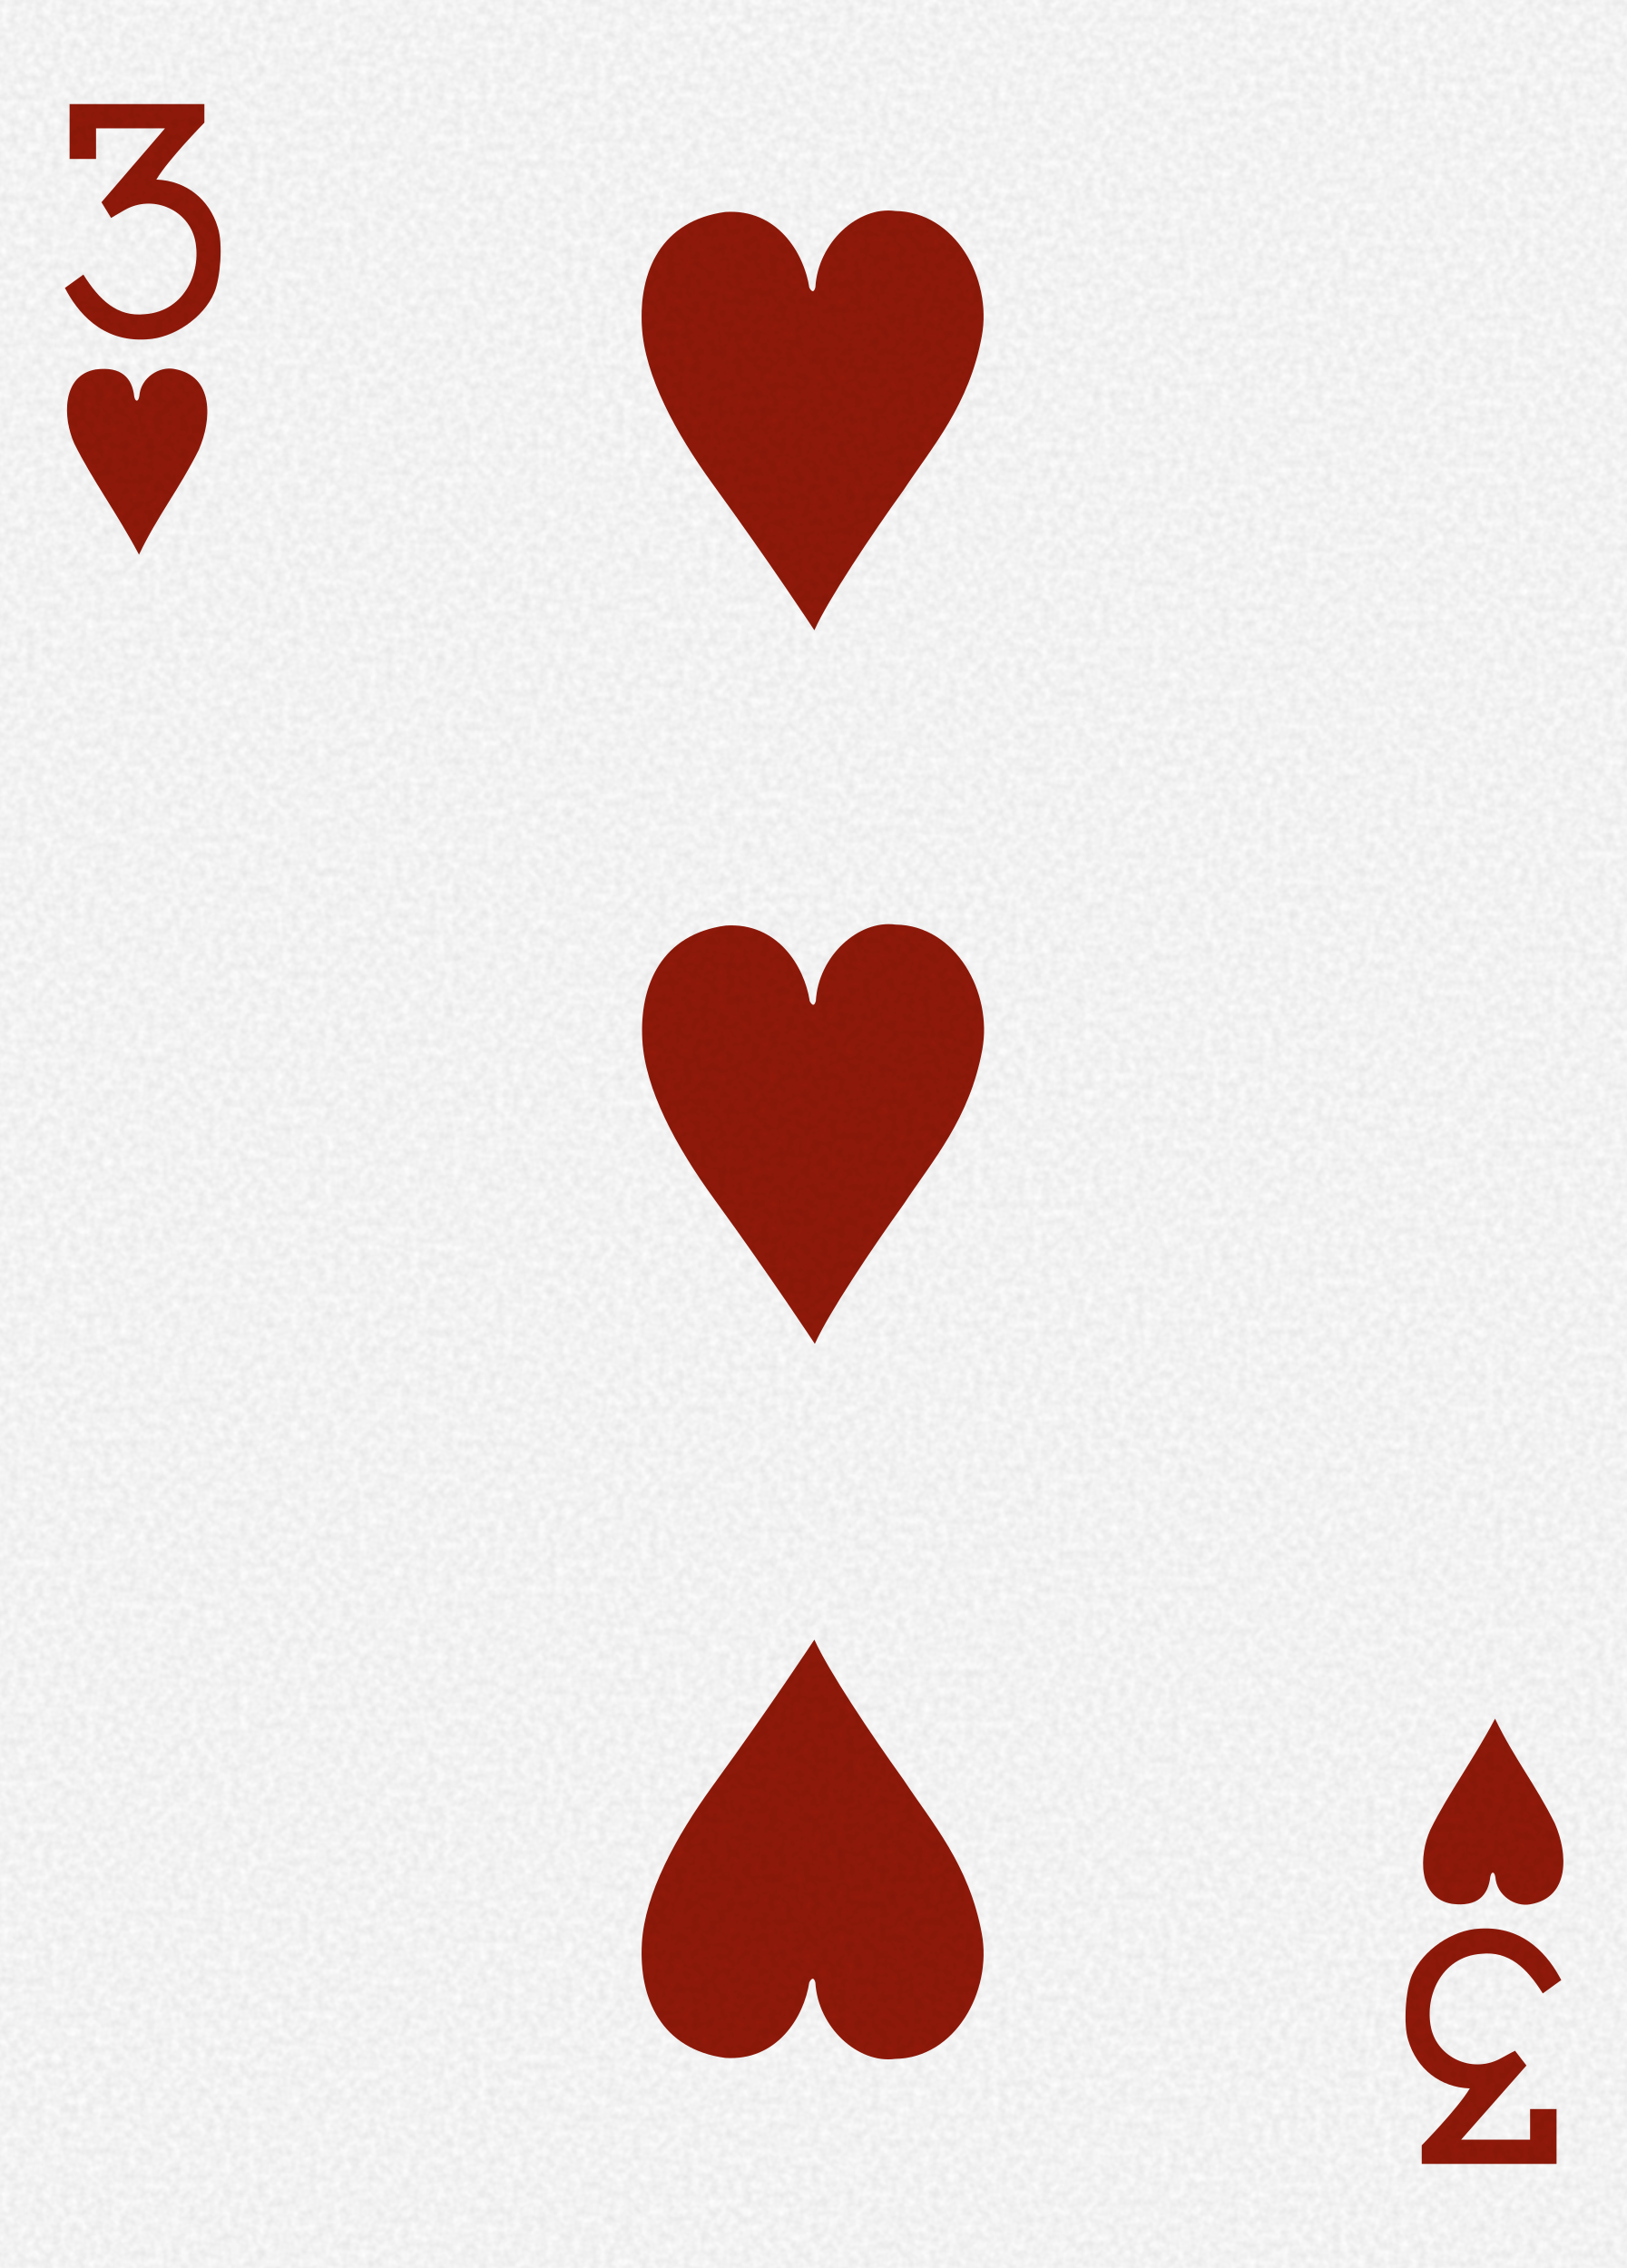
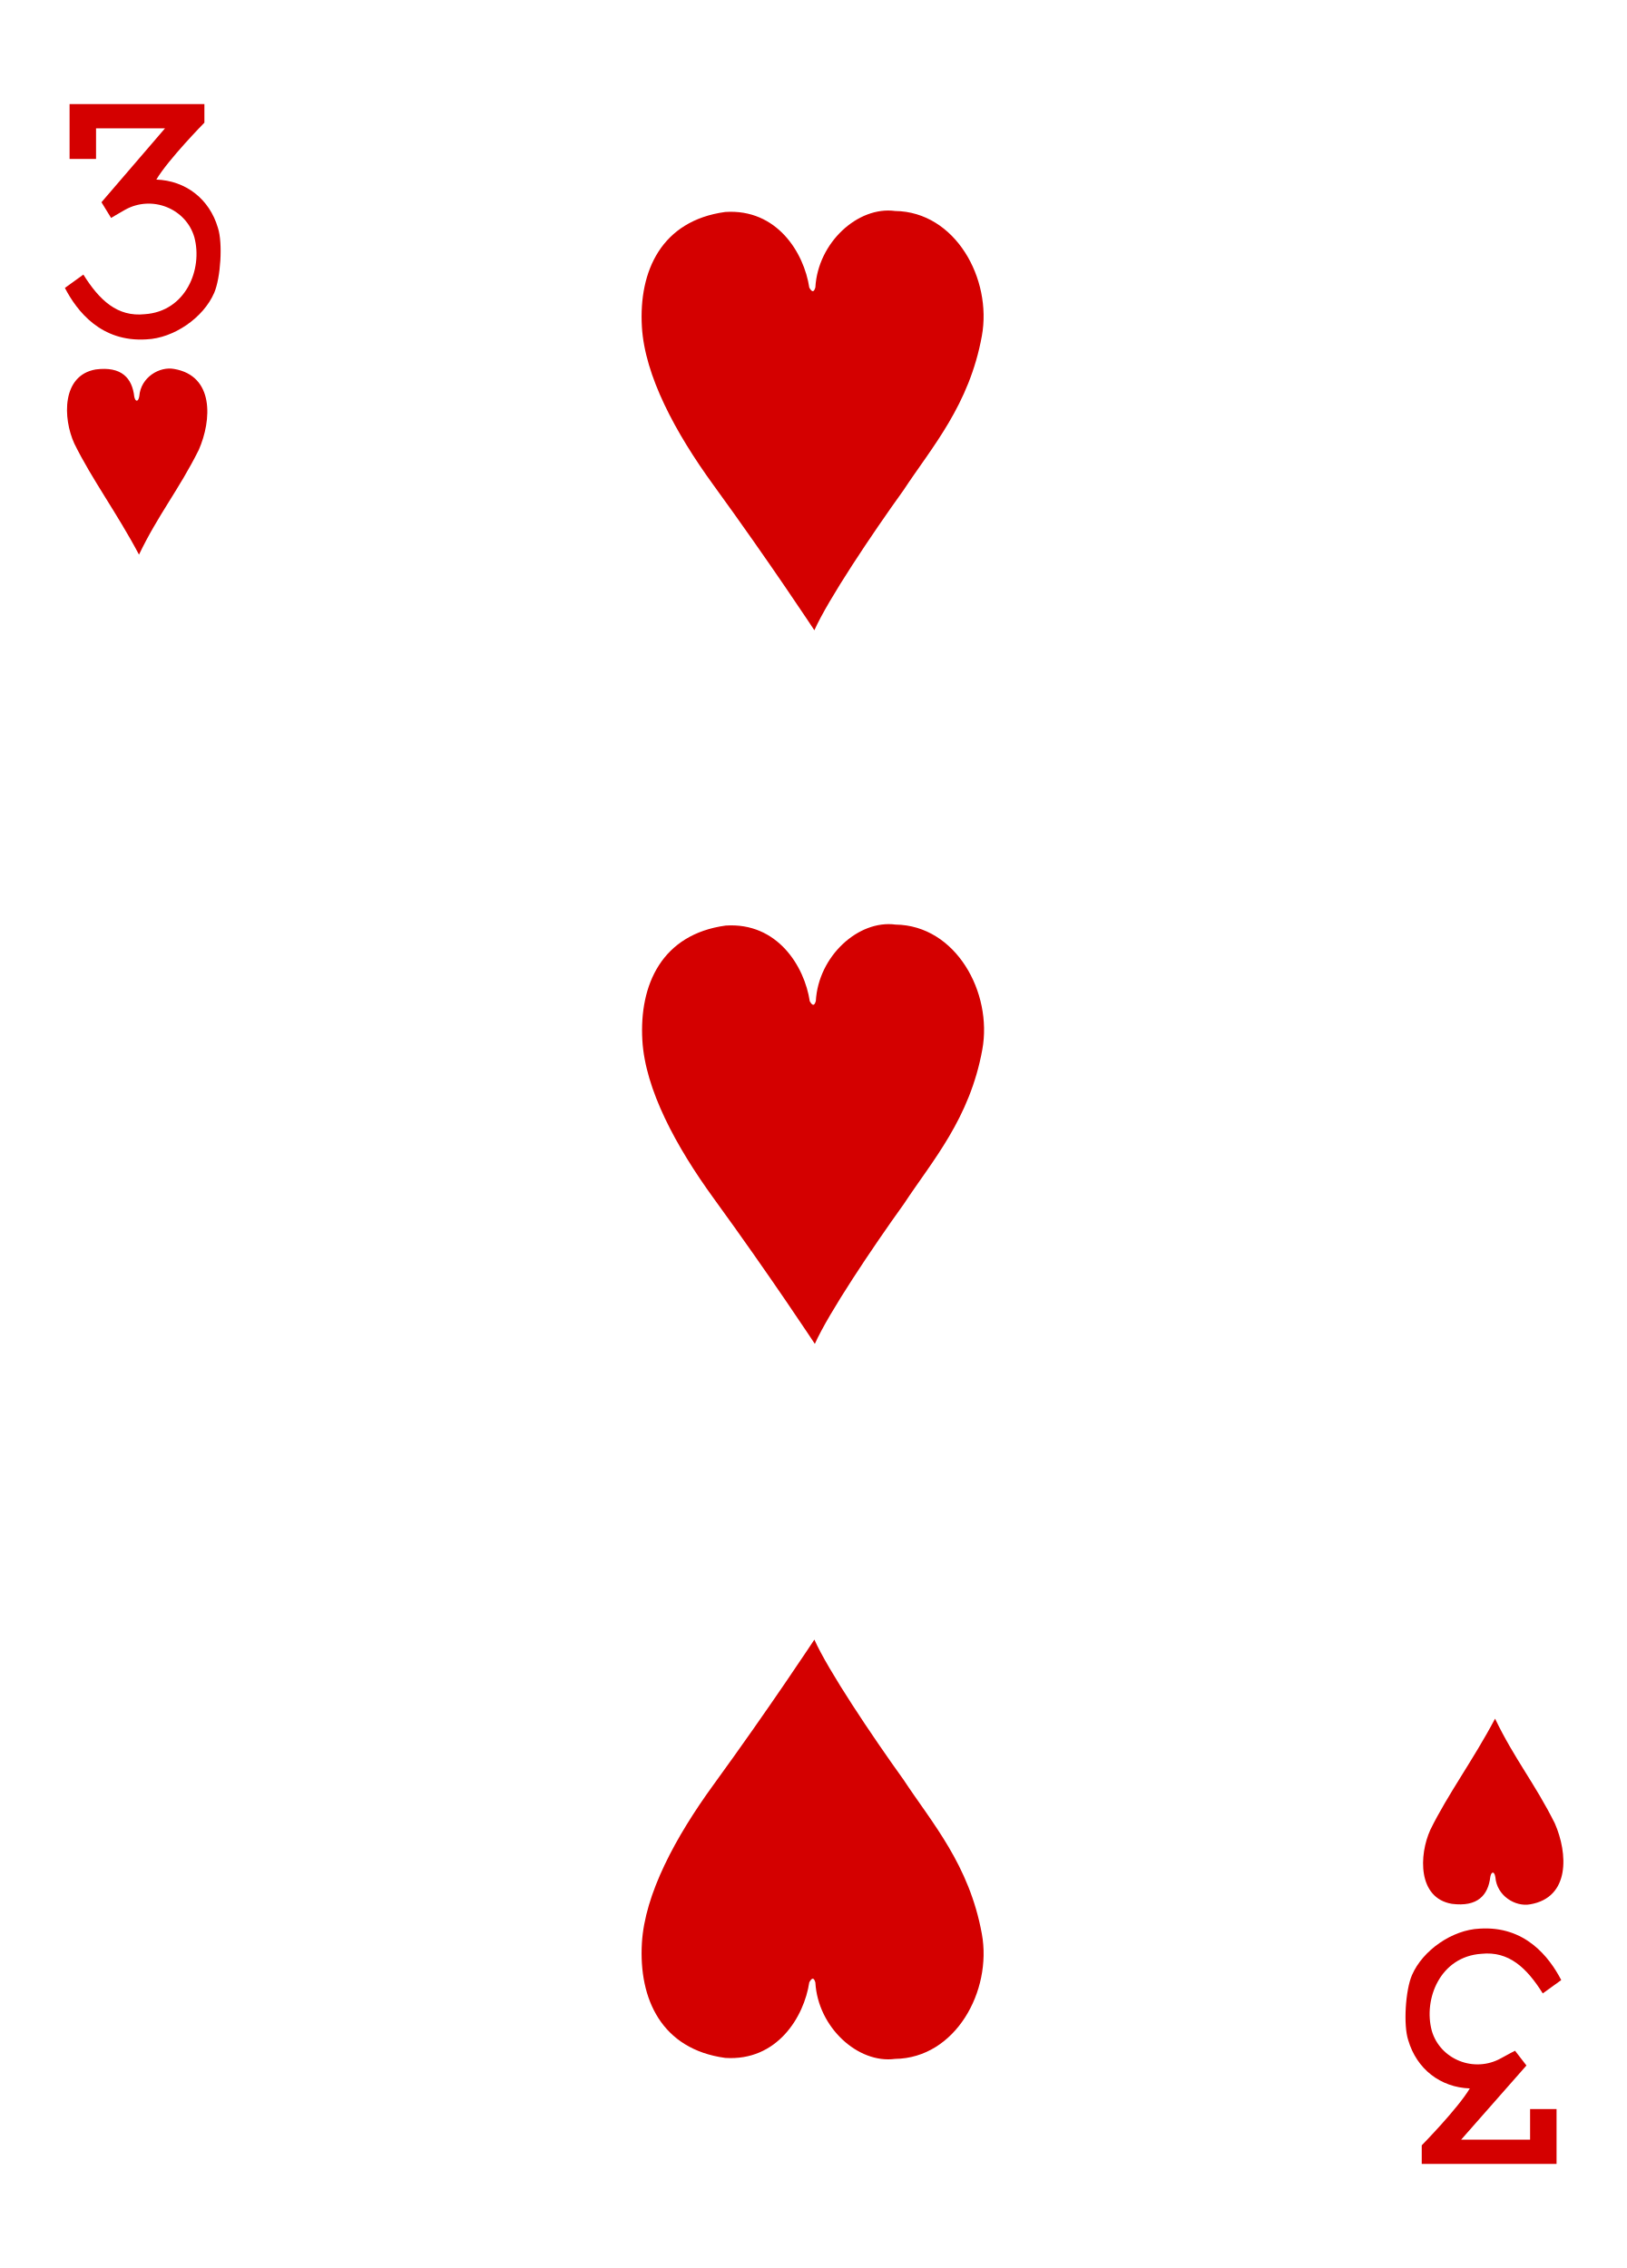
<svg xmlns="http://www.w3.org/2000/svg" width="224.225" height="312.808" id="svg4423" version="1.1">
-   <defs id="defs4425">
-     <filter id="envejecido" x="-15%" y="-15%" width="130%" height="130%" color-interpolation-filters="sRGB">
-       <feColorMatrix in="SourceGraphic" type="matrix" values="0.62 0.12 0.05 0 0.06                 0.05 0.70 0.05 0 0.06                 0.00 0.06 0.72 0 0.04                 0    0    0    1 0" result="warm" />
-       <feTurbulence type="fractalNoise" baseFrequency="0.85" numOctaves="2" seed="11" result="noise" />
-       <feColorMatrix in="noise" type="matrix" values="0 0 0 0 0                 0 0 0 0 0                 0 0 0 0 0                 0 0 0 0.10 0" result="noiseAlpha" />
-       <feComposite in="noiseAlpha" in2="warm" operator="over" result="grained" />
-     </filter>
-     <radialGradient id="vignette-grad" cx="50%" cy="46%" r="75%">
-       <stop offset="55%" stop-color="#2a1a0a" stop-opacity="0" />
-       <stop offset="85%" stop-color="#2a1a0a" stop-opacity="0.28" />
-       <stop offset="100%" stop-color="#160d05" stop-opacity="0.55" />
-     </radialGradient>
-   </defs>
-   <g id="layer1" transform="translate(-259.9348,-369.7772)" filter="url(#envejecido)">
+   <g id="layer1" transform="translate(-259.9348,-369.7772)">
    <g transform="translate(-1536.849,198.1498)" id="g8912" style="display:inline">
      <g id="g8784">
        <g transform="translate(-4683.875,2918.937)" id="g8890">
          <g id="g8582" transform="matrix(0.3010621,0,0,0.3010621,5635.595,-1948.954)">
            <path style="display:inline;fill:#d40000;fill-opacity:1" d="m 2836.664,-2519.891 8.461,-6.112 c 7.354,11.738 15.562,19.474 28.118,18.144 18.845,-1.267 26.649,-20.661 22.704,-35.285 -3.809,-13.103 -19.417,-19.495 -31.815,-12.498 -2.924,1.65 -6.305,3.688 -6.305,3.688 l -4.414,-7.194 29.109,-33.863 -31.59,0 0,14.016 -12.122,0 0,-25.128 61.746,0 0,8.529 c 0,0 -16.538,16.837 -22.013,26.066 13.469,0.49 24.323,8.864 28.208,22.116 2.28,6.97 1.255,22.922 -1.716,29.788 -4.961,11.463 -18.548,20.759 -30.962,21.297 -20.828,1.376 -31.893,-12.961 -37.408,-23.562 z" id="path7102" />
            <path id="path7118" d="m 3522.005,-1744.688 -8.461,6.112 c -7.354,-11.738 -15.562,-19.474 -28.118,-18.144 -18.845,1.267 -26.649,20.661 -22.704,35.285 3.809,13.103 19.417,19.495 31.815,12.498 2.924,-1.65 6.305,-3.375 6.305,-3.375 l 5.226,6.757 -29.922,33.988 31.59,0 0,-14.016 12.122,0 0,25.128 -61.746,0 0,-8.529 c 0,0 16.538,-16.837 22.013,-26.066 -13.469,-0.49 -24.323,-8.864 -28.208,-22.116 -2.28,-6.97 -1.255,-22.922 1.716,-29.788 4.961,-11.463 18.548,-20.759 30.962,-21.297 20.828,-1.376 31.893,12.961 37.408,23.562 z" style="display:inline;fill:#d40000;fill-opacity:1" />
          </g>
        </g>
      </g>
      <path style="display:inline;fill:#d40000;fill-opacity:1" d="m 1807.025,232.79 c -1.583,-3.472 -1.757,-9.405 2.971,-10.208 3.562,-0.458 5.012,1.198 5.3,3.742 0.142,0.743 0.562,0.788 0.695,-0.058 0.204,-2.609 2.787,-4.133 4.806,-3.75 5.527,0.945 5.204,7.028 3.398,11.156 -2.731,5.479 -5.601,8.938 -8.245,14.452 -3.038,-5.741 -6.507,-10.405 -8.926,-15.333 z" id="path8630" />
      <path id="path8516" d="m 1896.783,200.863 c 7.144,-0.474 10.868,5.627 11.595,10.436 0.433,0.764 0.671,0.549 0.837,-0.042 0.349,-6.174 5.875,-11.22 10.993,-10.53 8.328,0.108 13.389,9.375 11.966,17.219 -1.738,9.582 -6.9,15.351 -10.808,21.293 -4.421,6.152 -10.373,15.04 -12.29,19.317 0,0 -6.048,-9.205 -13.917,-20.03 -5.262,-7.239 -9.473,-15.082 -9.865,-21.835 -0.448,-7.715 2.719,-14.632 11.489,-15.828 z" style="display:inline;fill:#d40000;fill-opacity:1" />
      <path id="path8518" d="m 1896.847,299.285 c 7.144,-0.474 10.868,5.627 11.595,10.436 0.433,0.764 0.671,0.549 0.837,-0.042 0.349,-6.174 5.875,-11.22 10.993,-10.53 8.328,0.108 13.389,9.375 11.966,17.219 -1.738,9.582 -6.9,15.351 -10.808,21.293 -4.421,6.152 -10.373,15.04 -12.29,19.317 0,0 -6.048,-9.205 -13.917,-20.03 -5.262,-7.239 -9.473,-15.082 -9.865,-21.835 -0.448,-7.715 2.719,-14.632 11.489,-15.828 z" style="display:inline;fill:#d40000;fill-opacity:1" />
      <path id="path8652" d="m 1994.012,424.002 c -1.583,3.472 -1.757,9.405 2.971,10.208 3.562,0.458 5.012,-1.198 5.3,-3.742 0.142,-0.743 0.562,-0.788 0.695,0.058 0.204,2.609 2.787,4.133 4.806,3.75 5.527,-0.945 5.204,-7.028 3.398,-11.156 -2.731,-5.479 -5.601,-8.938 -8.245,-14.452 -3.038,5.741 -6.507,10.405 -8.926,15.333 z" style="display:inline;fill:#d40000;fill-opacity:1" />
      <path id="path8582" d="m 1896.783,455.459 c 7.144,0.474 10.868,-5.627 11.595,-10.436 0.433,-0.764 0.671,-0.549 0.837,0.042 0.349,6.174 5.875,11.22 10.993,10.53 8.328,-0.108 13.389,-9.375 11.966,-17.219 -1.738,-9.582 -6.9,-15.351 -10.808,-21.293 -4.421,-6.152 -10.373,-15.04 -12.29,-19.317 0,0 -6.048,9.205 -13.917,20.03 -5.262,7.239 -9.473,15.082 -9.865,21.835 -0.448,7.715 2.719,14.632 11.489,15.828 z" style="display:inline;fill:#d40000;fill-opacity:1" />
    </g>
  </g>
</svg>
